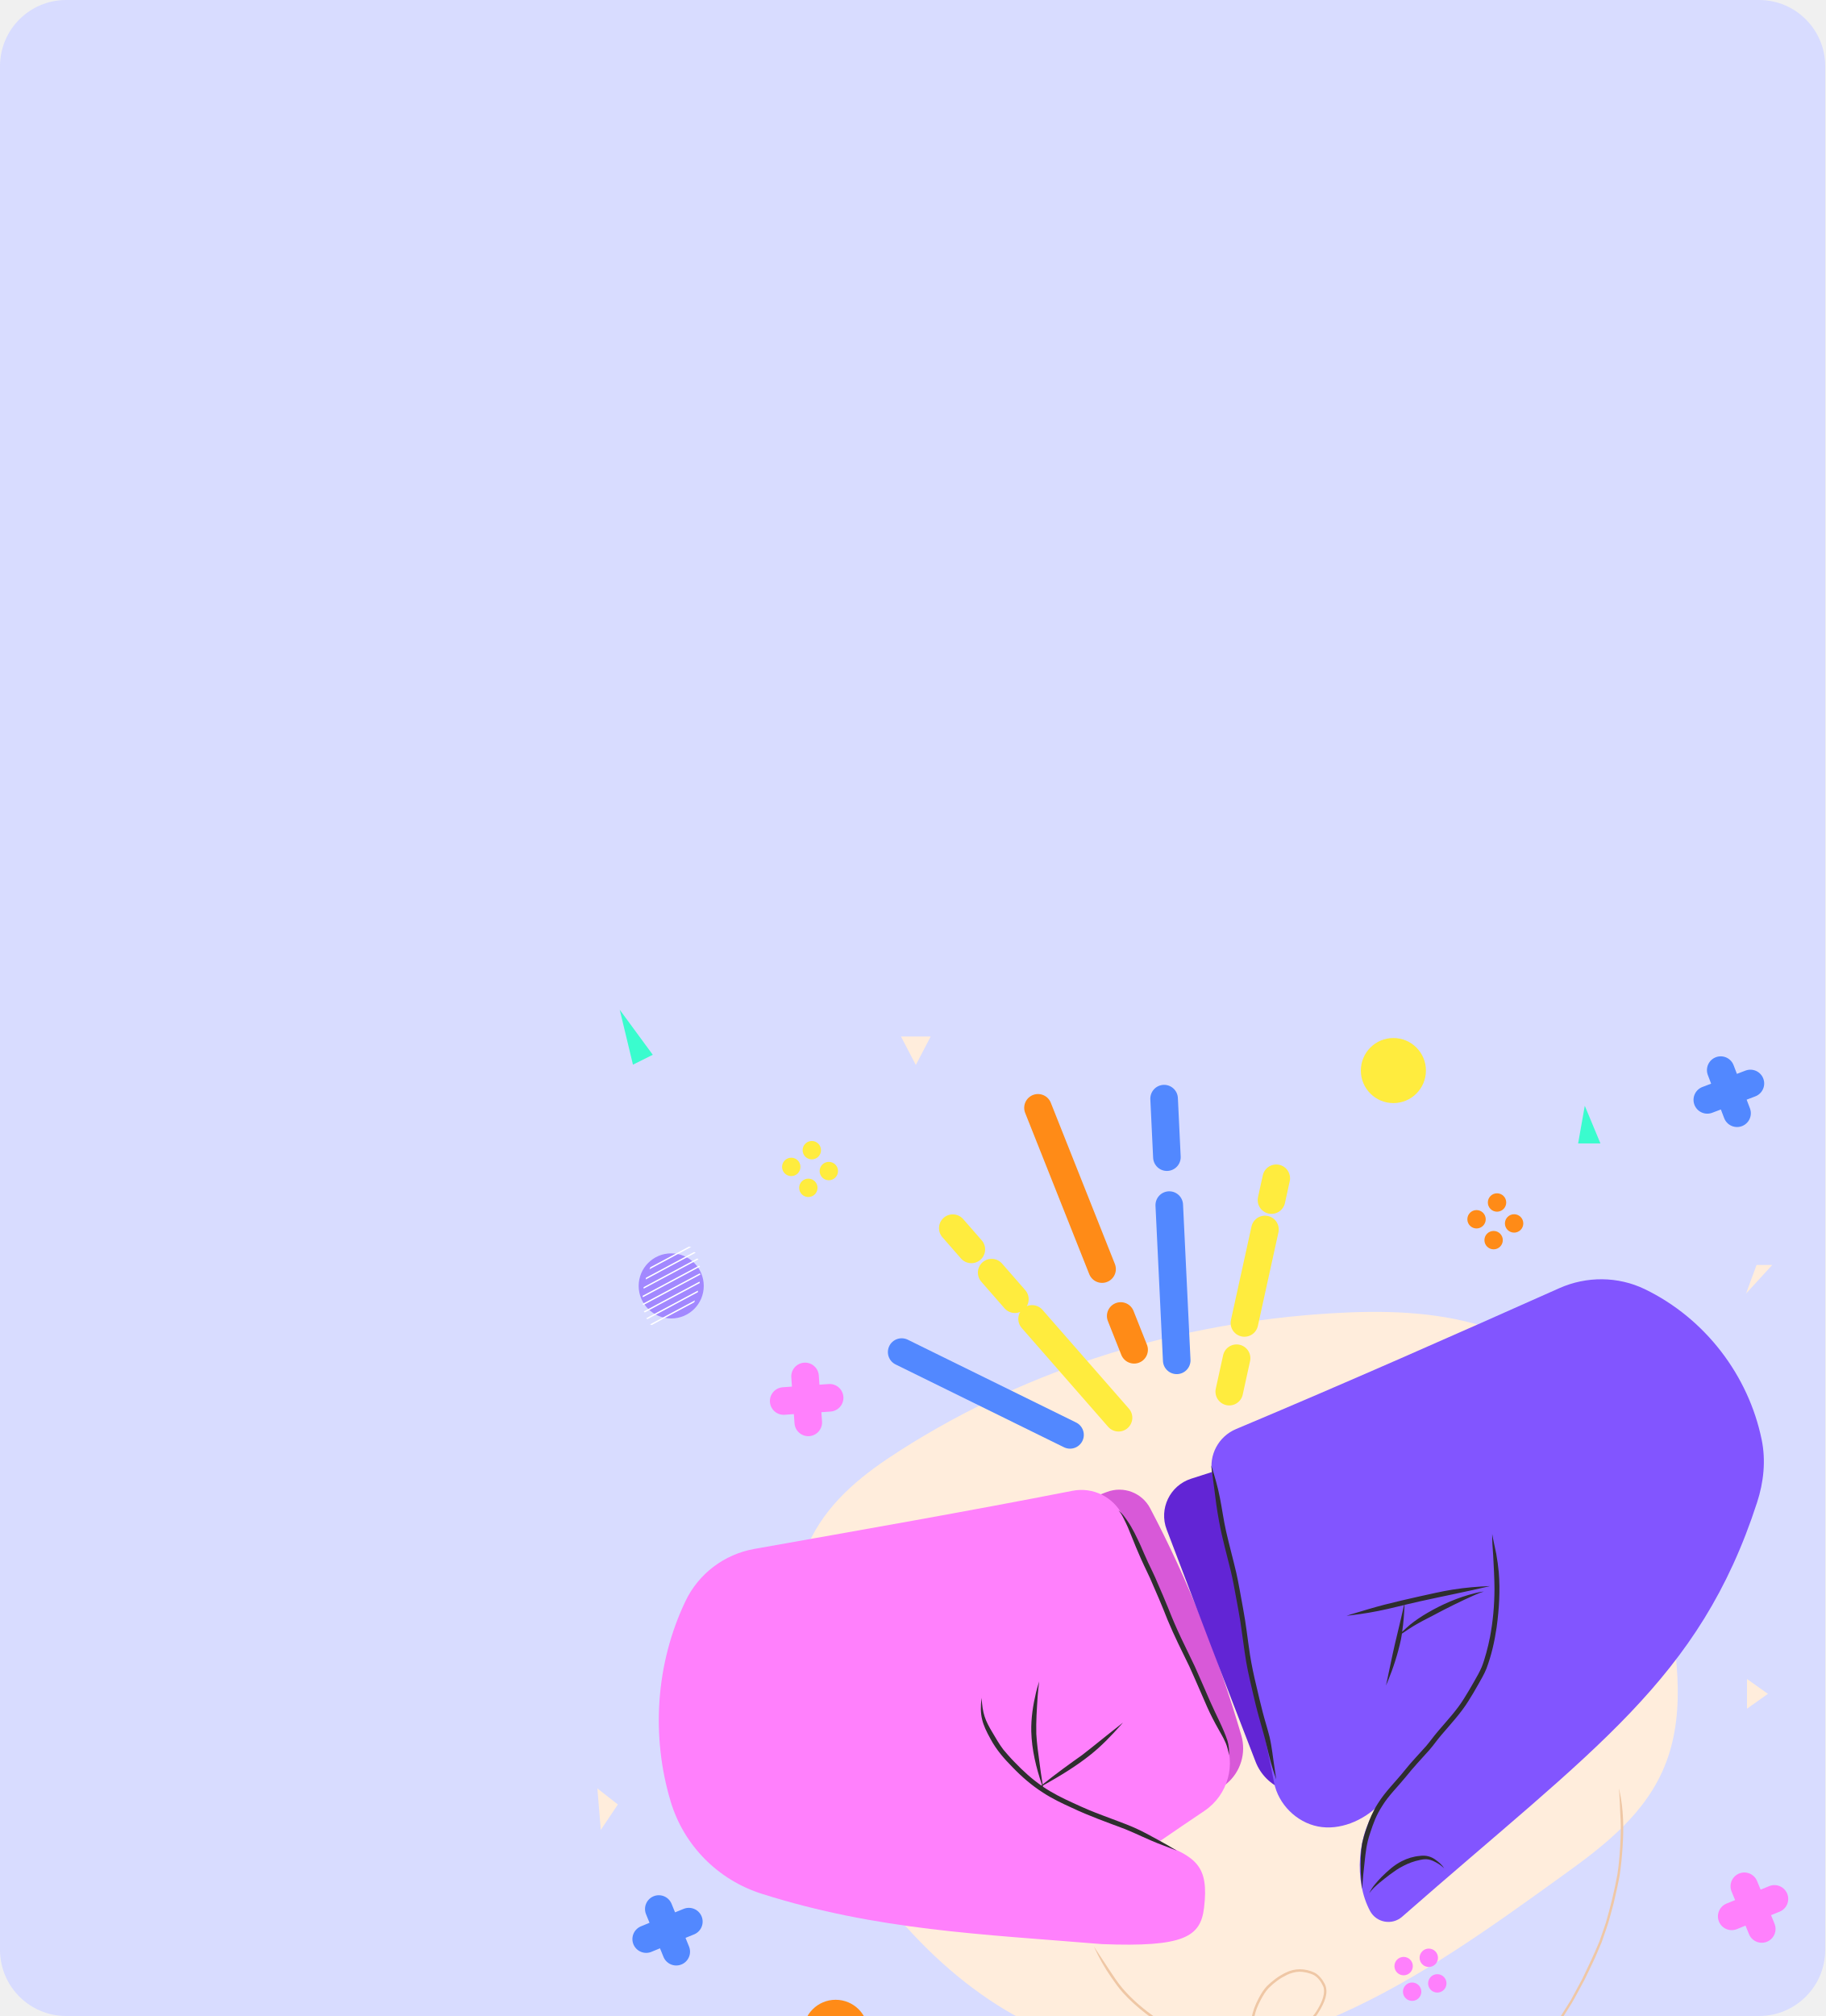
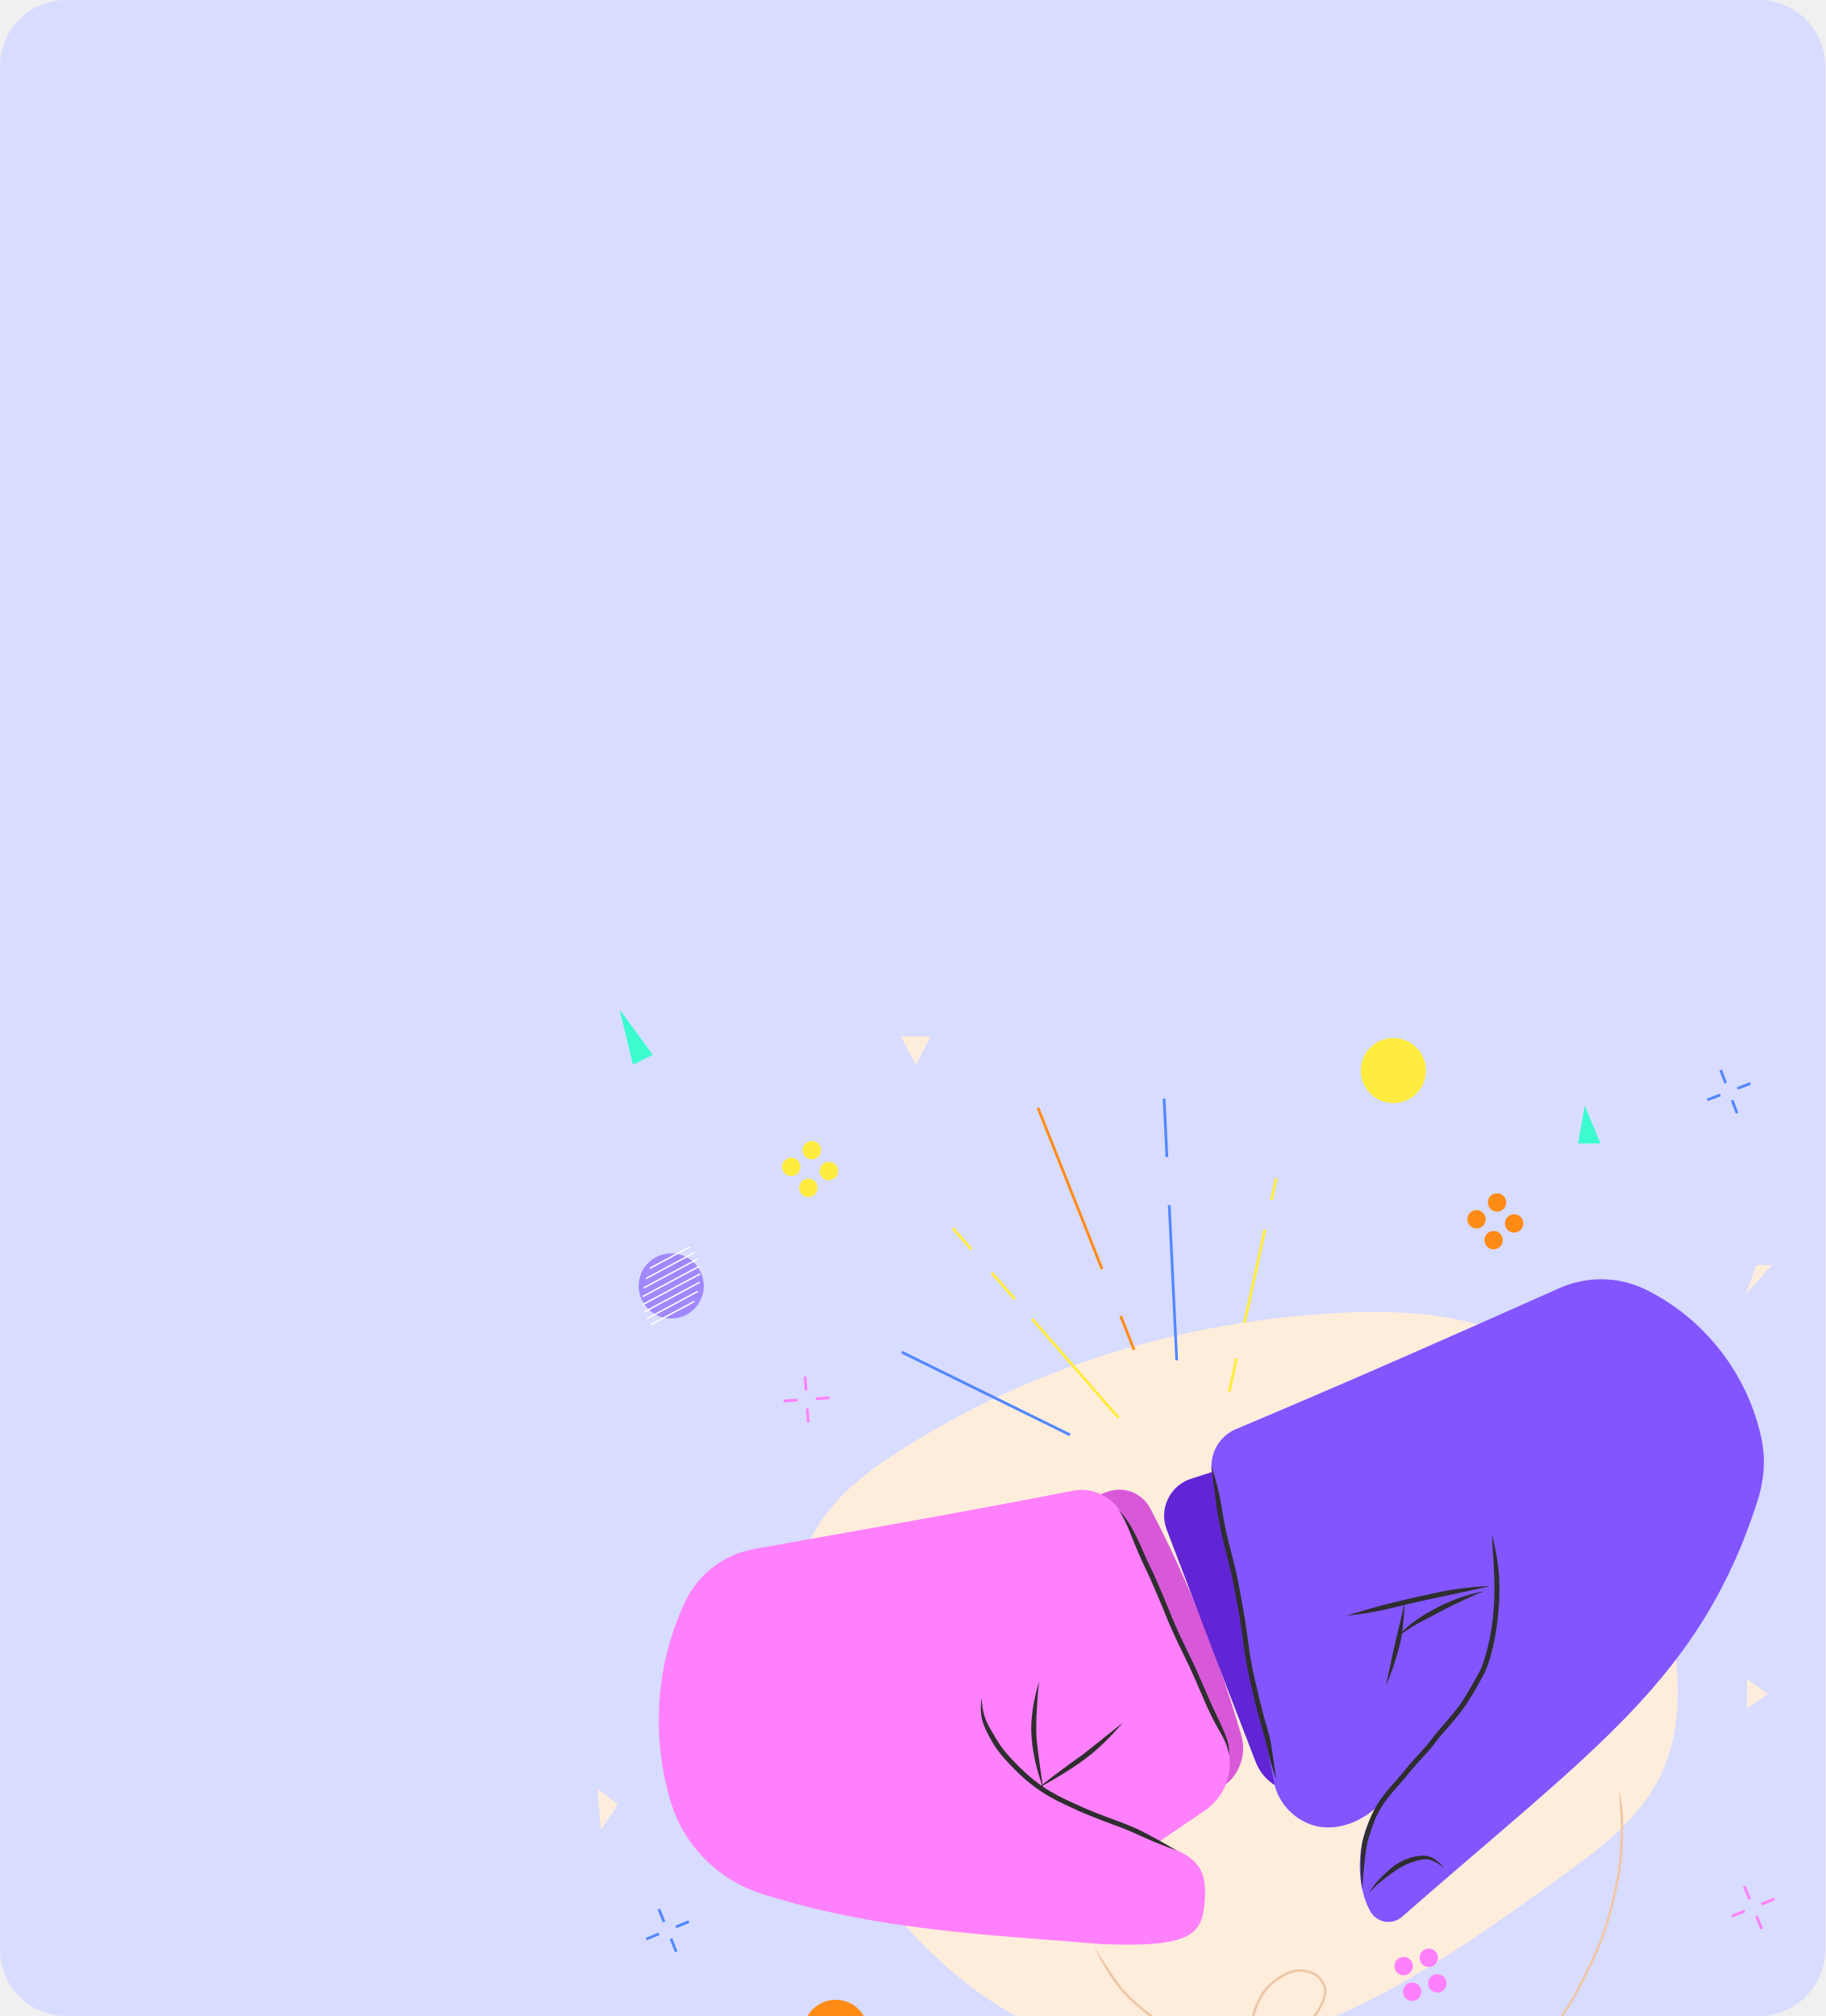
<svg xmlns="http://www.w3.org/2000/svg" width="662" height="731" viewBox="0 0 662 731" fill="none">
  <g clip-path="url(#clip0_38_9556)">
    <rect width="662" height="731" rx="24" fill="#D8DCFF" />
    <path d="M294.195 557.719C301.402 543.462 313.858 534.002 326.336 526.028C374.132 495.464 428.392 479.517 482.877 476.206C501.346 475.08 520.086 475.417 537.948 480.868C555.831 486.319 572.905 497.311 584.076 514.406C595.676 532.155 600.023 554.701 604.077 576.482C607.929 597.204 611.668 619.547 604.325 638.963C597.275 657.613 581.554 669.438 566.643 680.159C540.763 698.831 514.68 717.593 486.233 730.252C457.785 742.91 426.477 749.217 396.633 742.077C360.685 733.473 330.458 705.881 308.61 672.501C289.127 642.724 276.401 592.902 294.195 557.719Z" fill="#FFEDDC" />
    <path d="M368.208 553.147C379.042 549.273 389.876 545.422 401.476 540.984C407.445 538.709 414.179 541.232 417.152 546.886C430.959 573.058 441.906 600.74 450.217 629.233C452.087 635.652 449.97 642.589 444.789 646.846C437.919 652.5 429.586 656.329 420.959 657.658C403.098 623.692 385.236 589.748 368.208 553.147Z" fill="#D859D8" />
    <path d="M449.744 530.488C443.888 532.358 438.032 534.227 431.996 536.187C424.315 538.664 420.283 547.066 423.144 554.589C433.797 582.631 444.496 610.673 455.398 638.805C459.047 648.22 469.926 652.77 479.048 648.445C480.737 647.634 482.291 646.576 483.643 645.224C473.101 607.7 462.56 570.198 449.744 530.488Z" fill="#6225D5" />
    <path d="M565.584 467.084C527.452 484.067 489.048 501.072 448.28 518.19C441.929 520.87 438.325 527.65 439.676 534.407L462.11 646.418C463.664 654.211 470.218 660.743 478.012 662.275C485.805 663.807 494.341 660.248 500.063 654.549C492.044 665 491.076 681.983 496.909 692.907C499.207 697.187 504.883 698.223 508.554 695.002C578.22 633.917 616.353 609.209 637.278 544.813C639.688 537.425 640.521 529.587 638.944 521.974C634.192 498.865 618.605 478.12 596.555 467.444C586.824 462.759 575.472 462.692 565.584 467.084Z" fill="#8255FF" />
    <path d="M273.586 561.639C310.998 554.994 351 548.012 389.02 540.556C396.43 539.115 403.863 542.809 407.197 549.566C418.053 571.662 426.747 593.78 444.068 630.314C448.505 639.661 445.42 650.855 436.838 656.621C431.342 660.315 425.779 664.099 420.013 668.064C434.023 673.312 438.505 676.668 436.703 691.781C435.442 702.3 429.405 706.084 399.719 704.935C355.865 701.309 318.115 699.912 276.378 686.713C260.499 681.713 248.066 669.235 243.268 653.288C236.151 629.66 237.75 603.353 248.607 580.604C253.337 570.648 262.684 563.576 273.586 561.639Z" fill="#FF80FC" />
    <path d="M543.601 570.063C543.376 567.81 543.083 565.58 542.678 563.373C542.205 560.985 541.619 558.62 541.214 556.233C541.168 558.823 541.394 561.413 541.574 564.004C541.777 568.035 542.024 572.045 542.047 576.076C542.024 582.315 541.484 587.901 540.425 593.555C539.772 597.046 538.421 602.024 537.384 604.524C536.596 606.348 535.605 608.083 534.614 609.795C533.465 611.777 532.339 613.781 531.1 615.718C528.375 620.155 525.154 623.512 521.595 627.701C519.884 629.706 518.69 631.44 517.271 633.107C514.703 636.012 511.978 638.783 509.568 641.823C506.324 645.9 502.495 649.527 499.725 653.986C497.968 656.734 496.684 659.73 495.67 662.816C495.017 664.663 494.454 666.532 494.049 668.447C493.801 669.911 493.643 671.397 493.576 672.884C493.418 676.758 493.531 680.654 493.981 684.529C494.004 684.664 494.004 684.776 494.026 684.911C494.049 684.619 494.071 684.326 494.094 684.056C494.296 681.127 494.589 678.222 494.927 675.294C495.333 671.577 495.625 668.537 496.932 664.708C498.171 660.924 499.139 658.266 501.279 654.91C503.644 651.058 506.73 648.13 509.838 644.346C512.563 640.922 515.536 637.747 518.464 634.503C520.244 632.431 521.055 631.125 522.812 629.075C526.213 625.066 529.839 621.237 532.609 616.754C533.871 614.795 535.019 612.79 536.168 610.763C537.227 608.916 538.308 607.047 539.119 605.065C540.943 600.222 542.092 595.132 542.835 590.019C543.736 583.374 544.142 576.707 543.601 570.063ZM523.713 677.321C522.969 676.195 521.956 675.294 520.875 674.505C519.118 673.131 517.136 672.636 514.951 672.951C512.653 673.154 510.424 673.83 508.374 674.888C505.603 676.285 503.283 678.425 501.099 680.587C499.409 682.366 497.652 684.213 496.616 686.488C497.63 685.024 499.026 683.808 500.4 682.637C501.797 681.488 502.608 680.857 504.049 679.753C504.455 679.506 506.504 677.929 507.54 677.366C509.793 676.105 511.122 675.474 513.442 674.798C515.897 674.19 517.428 673.762 519.681 674.731C521.055 675.361 522.429 676.15 523.487 677.163L523.758 677.434C523.735 677.366 523.735 677.343 523.713 677.321Z" fill="#2E2E2E" />
    <path d="M517.721 584.838C515.491 586.122 513.352 587.563 511.347 589.185C510.378 589.996 509.477 590.852 508.554 591.708C509.05 588.464 509.275 585.199 509.432 581.933C511.302 581.482 513.194 581.054 515.086 580.626C523.532 578.757 532.046 577.112 540.47 575.108C535.92 575.288 531.371 575.671 526.866 576.392C522.721 577.045 518.645 578.036 514.568 578.914C510.401 579.86 506.234 580.806 502.112 581.865C498.216 582.879 494.387 584.05 490.535 585.199C489.814 585.424 489.071 585.649 488.373 585.942C488.891 585.829 489.499 585.762 489.949 585.694C494.341 585.198 498.891 584.41 503.261 583.419C505.266 582.946 507.248 582.473 509.252 582C508.149 586.663 507.135 591.325 505.964 595.965C504.905 600.537 504.004 605.132 503.013 609.704C502.901 610.2 502.788 610.673 502.675 611.168C502.878 610.718 503.081 610.267 503.283 609.794C505.333 604.839 507 599.704 508.126 594.433C508.261 593.735 508.374 593.037 508.486 592.339C509.793 591.46 511.099 590.582 512.428 589.748C514.748 588.352 517.158 587.091 519.568 585.874C524.636 583.171 529.771 580.604 535.019 578.284C535.673 578.013 537.024 577.428 538.06 577.135C538.105 577.112 538.173 577.112 538.218 577.09C537.137 577.18 536.056 577.405 534.997 577.676C528.916 579.185 523.104 581.685 517.721 584.838ZM462.29 641.148C461.682 637.364 461.344 633.535 460.466 629.796C459.722 626.8 458.754 623.849 457.988 620.854C457.132 617.655 456.411 614.389 455.646 611.168C454.767 607.542 453.979 603.871 453.393 600.177C452.515 594.501 451.929 588.78 450.848 583.149C450.037 578.892 449.361 574.59 448.415 570.355C447.244 565.333 445.87 560.377 444.722 555.332C443.798 551.278 443.257 547.133 442.447 543.056C441.681 539.07 440.532 535.173 439.316 531.322C439.609 533.957 440.104 537.538 440.352 539.385C440.87 543.732 441.343 547.268 442.176 551.773C443.28 557.855 444.992 563.801 446.433 569.792C447.132 572.675 447.65 575.626 448.19 578.531C448.753 581.685 449.384 584.816 449.879 587.991C450.623 592.879 451.186 597.767 451.997 602.632C452.695 606.686 453.686 610.673 454.609 614.66C455.736 619.795 457.245 624.818 458.641 629.886C459.722 634.03 460.556 638.242 461.907 642.319C462.223 643.31 462.56 644.278 462.898 645.247C462.696 643.873 462.493 642.522 462.29 641.148ZM420.126 667.185C417.242 665.631 414.359 663.987 411.341 662.68C407.737 661.104 403.998 659.842 400.35 658.423C396.16 656.869 393.142 655.585 389.088 653.693C385.416 652.027 381.79 650.225 378.456 647.972C378.411 647.927 378.344 647.905 378.299 647.86L378.231 647.454C384.268 644.098 390.214 640.517 395.62 636.192C399.561 633.039 403.075 629.368 406.431 625.606C406.724 625.268 406.994 624.953 407.287 624.615L405.868 625.764C401.16 629.413 396.791 633.062 392.489 636.373C388.412 639.256 382.826 643.265 378.164 647.049C377.691 644.031 377.308 641.463 376.947 638.535C376.542 635.472 376.091 632.544 375.866 628.737C375.731 624.165 376.069 619.57 376.362 614.997C376.497 613.331 376.655 611.687 376.857 610.02C376.88 609.907 376.88 609.794 376.902 609.682C376.79 609.997 376.7 610.313 376.61 610.628C376.317 611.619 376.024 612.61 375.776 613.624C374.672 618.286 373.929 623.061 374.042 627.859C374.222 634.481 375.799 640.967 377.938 647.229C377.848 647.297 377.781 647.364 377.691 647.432C374.267 645.067 371.114 642.206 367.938 638.895C366.699 637.656 364.402 635.044 363.884 634.368C362.487 632.521 361.316 630.516 360.145 628.512C357.194 623.647 356.383 621.349 356.023 615.628C355.189 621.98 356.248 625.133 359.311 630.629C361.361 634.458 364.199 637.724 367.24 640.787C370.573 644.256 374.222 647.409 378.276 650C381.587 652.162 385.146 653.874 388.75 655.495C394.989 658.468 401.521 660.766 407.985 663.198C411.904 664.753 416.702 667.208 421.319 668.92C423.166 669.618 424.991 670.339 426.815 671.037C424.63 669.685 422.4 668.424 420.126 667.185ZM445.195 631.17C443.685 626.575 441.118 621.957 438.865 616.822C437.401 613.443 435.171 608.285 433.324 604.186C431.68 600.672 429.923 597.226 428.279 593.712C426.477 589.883 425.238 586.955 423.774 583.261C422.513 580.108 421.162 577.022 419.81 573.914C418.774 571.391 417.558 568.959 416.387 566.504C415.418 564.454 414.562 562.359 413.639 560.287C412.22 557.246 410.801 554.183 408.886 551.413C407.94 550.084 407.039 548.687 405.688 547.719C406.454 548.507 406.972 549.453 407.467 550.422C408.03 551.548 408.593 552.674 409.089 553.823C410.238 556.526 411.837 560.715 412.918 563.125C414.202 566.211 415.711 569.207 417.107 572.225C419.495 577.653 421.387 582.045 423.482 587.383C425.869 593.127 428.662 598.69 431.387 604.276C433.685 609.321 435.802 614.344 437.807 618.894C439.046 621.687 440.465 624.412 441.974 627.093C443.167 629.255 444.519 631.35 445.149 633.715C445.397 634.638 445.622 635.562 445.803 636.485C445.825 634.706 445.713 632.904 445.195 631.17Z" fill="#2E2E2E" />
    <path d="M587.387 649.301L587.185 648.49C587.23 648.941 587.275 649.414 587.297 649.864C587.477 652.365 587.545 654.887 587.658 657.41C587.86 660.406 587.928 663.379 587.793 666.374C587.635 670.609 587.23 675.812 586.644 679.551C585.585 685.475 584.121 691.331 582.455 697.119C581.779 699.259 580.653 702.277 580.09 704.012C578.198 708.561 576.103 712.999 573.963 717.413C572.544 720.049 571.103 722.706 569.684 725.342C568.31 727.527 566.936 729.689 565.562 731.874C564.503 733.293 562.926 735.5 562.138 736.559C560.043 739.126 557.836 741.604 555.561 744.036C554.097 745.523 552.566 746.987 551.079 748.451C547.633 751.469 544.164 754.6 540.673 757.078C538.421 758.677 536.056 760.141 533.578 761.425C531.528 762.551 528.488 763.79 526.798 764.623C521.19 766.786 515.514 768.925 509.545 769.826C506.775 770.277 503.283 770.479 500.108 770.322C496.166 770.254 492.765 769.894 489.026 769.128C485.242 768.385 480.602 767.236 477.449 765.885C471.277 763.114 466.119 759.33 461.885 754.082C460.601 752.348 458.889 749.33 457.853 746.965C457.02 745.208 456.231 743.158 455.646 741.108C460.961 740.388 466.209 738.833 470.579 736.401C473.777 734.667 476.705 732.414 478.53 729.193C480.197 726.333 482.043 722.751 480.534 719.463C479.656 717.796 478.462 716.175 476.773 715.274C473.372 713.697 469.723 713.584 466.344 715.274C463.799 716.49 461.502 718.202 459.497 720.184C458.281 721.468 457.38 722.977 456.546 724.531C453.844 729.621 453.1 733.788 454.294 739.487C454.362 739.779 454.407 740.072 454.497 740.343H454.452C450.893 740.748 447.289 740.861 443.708 740.455C441.906 740.23 438.64 739.464 436.433 738.924C430.194 737.482 424.63 735.432 419.382 731.761C414.968 728.698 410.846 725.274 407.174 721.017C405.282 718.81 403.683 716.265 401.926 713.652C400.214 711.039 398.48 708.449 396.768 705.814C398.48 709.71 400.597 713.427 403.007 716.918C404.359 718.877 405.733 720.814 407.332 722.594C409.81 725.319 412.558 727.774 415.463 730.027C418.166 732.121 421.004 734.081 424.067 735.635C428.504 737.865 433.324 739.194 438.167 740.275C440.239 740.771 442.311 741.244 444.406 741.446C447.672 741.717 451.186 741.649 454.7 741.244C455.353 743.609 456.321 745.861 457.335 748.068C458.326 750.163 459.407 752.213 460.736 754.105C461.614 755.343 462.65 756.47 463.732 757.551C467.516 761.447 472.133 764.533 477.088 766.718C481.188 768.43 485.535 769.353 489.859 770.209C492.472 770.682 495.13 771.043 497.788 771.155C501.887 771.358 506.031 771.358 510.108 770.637C516.077 769.669 521.775 767.551 527.361 765.321C530.537 763.857 533.736 762.483 536.709 760.682C540.177 758.654 543.376 756.199 546.439 753.609C548.218 752.1 549.93 750.546 551.687 749.037C553.038 747.708 554.39 746.379 555.764 745.05C558.377 742.28 560.967 739.464 563.287 736.423C564.391 734.847 565.607 733.36 566.665 731.738C568.174 729.261 569.841 726.896 571.215 724.328C572.386 722.143 573.58 719.959 574.751 717.774C576.013 715.116 577.342 712.481 578.558 709.778C579.346 707.953 580.135 706.129 580.9 704.304C581.509 702.525 582.139 700.768 582.747 698.989C583.738 696.106 584.414 693.155 585.248 690.227C586.058 686.781 586.847 683.335 587.477 679.844C587.95 676.555 588.288 673.267 588.491 669.956C588.987 663.086 588.874 656.081 587.387 649.301ZM454.79 736.851C454.272 732.527 455.195 729.126 457.11 725.454C458.056 723.675 458.934 722.121 460.173 720.837C462.223 718.81 464.182 717.368 466.84 716.062C467.966 715.499 469.813 714.981 471.052 714.958C473.011 714.913 475.061 715.409 476.638 716.22C478.034 717.075 479.115 718.472 479.926 720.251C480.805 722.414 479.633 725.68 478.124 728.18C476.413 731.356 474.025 733.45 470.849 735.252C466.277 738.023 460.556 739.554 455.42 740.275C455.127 739.081 454.902 737.933 454.79 736.851Z" fill="#EFC7A5" />
    <path d="M505.378 399.985C511.896 399.985 517.181 394.701 517.181 388.183C517.181 381.664 511.896 376.38 505.378 376.38C498.86 376.38 493.576 381.664 493.576 388.183C493.576 394.701 498.86 399.985 505.378 399.985Z" fill="#FFEC3E" />
    <path d="M303.092 748.721C309.61 748.721 314.894 743.437 314.894 736.919C314.894 730.401 309.61 725.116 303.092 725.116C296.573 725.116 291.289 730.401 291.289 736.919C291.289 743.437 296.573 748.721 303.092 748.721Z" fill="#FF8B17" />
    <path d="M286.987 426.451C288.828 426.451 290.321 424.958 290.321 423.117C290.321 421.276 288.828 419.784 286.987 419.784C285.146 419.784 283.654 421.276 283.654 423.117C283.654 424.958 285.146 426.451 286.987 426.451Z" fill="#FFEC3E" />
    <path d="M294.443 420.392C296.284 420.392 297.776 418.899 297.776 417.058C297.776 415.217 296.284 413.725 294.443 413.725C292.602 413.725 291.109 415.217 291.109 417.058C291.109 418.899 292.602 420.392 294.443 420.392Z" fill="#FFEC3E" />
    <path d="M293.181 434.041C295.022 434.041 296.515 432.549 296.515 430.708C296.515 428.867 295.022 427.374 293.181 427.374C291.34 427.374 289.848 428.867 289.848 430.708C289.848 432.549 291.34 434.041 293.181 434.041Z" fill="#FFEC3E" />
    <path d="M300.614 427.96C302.455 427.96 303.948 426.467 303.948 424.626C303.948 422.785 302.455 421.293 300.614 421.293C298.773 421.293 297.281 422.785 297.281 424.626C297.281 426.467 298.773 427.96 300.614 427.96Z" fill="#FFEC3E" />
    <path d="M535.538 445.438C537.379 445.438 538.871 443.946 538.871 442.105C538.871 440.264 537.379 438.771 535.538 438.771C533.696 438.771 532.204 440.264 532.204 442.105C532.204 443.946 533.696 445.438 535.538 445.438Z" fill="#FF8B17" />
    <path d="M542.97 439.357C544.811 439.357 546.304 437.864 546.304 436.023C546.304 434.182 544.811 432.69 542.97 432.69C541.129 432.69 539.637 434.182 539.637 436.023C539.637 437.864 541.129 439.357 542.97 439.357Z" fill="#FF8B17" />
    <path d="M541.731 453.006C543.573 453.006 545.065 451.514 545.065 449.673C545.065 447.832 543.573 446.339 541.731 446.339C539.89 446.339 538.398 447.832 538.398 449.673C538.398 451.514 539.89 453.006 541.731 453.006Z" fill="#FF8B17" />
    <path d="M549.164 446.947C551.005 446.947 552.498 445.455 552.498 443.614C552.498 441.773 551.005 440.28 549.164 440.28C547.323 440.28 545.831 441.773 545.831 443.614C545.831 445.455 547.323 446.947 549.164 446.947Z" fill="#FF8B17" />
    <path d="M509.095 716.242C510.936 716.242 512.428 714.75 512.428 712.908C512.428 711.067 510.936 709.575 509.095 709.575C507.253 709.575 505.761 711.067 505.761 712.908C505.761 714.75 507.253 716.242 509.095 716.242Z" fill="#FF80FC" />
    <path d="M518.217 713.224C520.058 713.224 521.55 711.731 521.55 709.89C521.55 708.049 520.058 706.557 518.217 706.557C516.376 706.557 514.883 708.049 514.883 709.89C514.883 711.731 516.376 713.224 518.217 713.224Z" fill="#FF80FC" />
    <path d="M512.18 725.522C514.021 725.522 515.514 724.029 515.514 722.188C515.514 720.347 514.021 718.855 512.18 718.855C510.339 718.855 508.847 720.347 508.847 722.188C508.847 724.029 510.339 725.522 512.18 725.522Z" fill="#FF80FC" />
    <path d="M521.303 722.504C523.144 722.504 524.636 721.011 524.636 719.17C524.636 717.329 523.144 715.837 521.303 715.837C519.461 715.837 517.969 717.329 517.969 719.17C517.969 721.011 519.461 722.504 521.303 722.504Z" fill="#FF80FC" />
-     <path d="M637.075 694.754L638.989 699.439M632.66 683.965L634.597 688.65M632.795 692.952L628.088 694.867M643.584 688.538L638.877 690.452" stroke="#FF80FC" stroke-width="10" stroke-miterlimit="10" stroke-linecap="round" stroke-linejoin="round" />
-     <path d="M243.359 702.976L245.273 707.683M238.944 692.209L240.858 696.894M239.057 701.174L234.372 703.111M249.845 696.782L245.138 698.696" stroke="#5288FF" stroke-width="10" stroke-miterlimit="10" stroke-linecap="round" stroke-linejoin="round" />
-     <path d="M292.798 510.712L293.159 515.758M291.988 499.09L292.348 504.135M289.285 507.649L284.239 508.009M300.907 506.838L295.862 507.199" stroke="#FF80FC" stroke-width="10" stroke-miterlimit="10" stroke-linecap="round" stroke-linejoin="round" />
-     <path d="M628.223 398.927L630.025 403.657M624.101 388.025L625.903 392.755M623.988 397.012L619.236 398.814M634.867 392.868L630.137 394.67" stroke="#5288FF" stroke-width="10" stroke-miterlimit="10" stroke-linecap="round" stroke-linejoin="round" />
+     <path d="M637.075 694.754L638.989 699.439M632.66 683.965L634.597 688.65M632.795 692.952L628.088 694.867M643.584 688.538L638.877 690.452" stroke="#FF80FC" strokeWidth="10" stroke-miterlimit="10" strokeLinecap="round" stroke-linejoin="round" />
+     <path d="M243.359 702.976L245.273 707.683M238.944 692.209L240.858 696.894M239.057 701.174L234.372 703.111M249.845 696.782L245.138 698.696" stroke="#5288FF" strokeWidth="10" stroke-miterlimit="10" strokeLinecap="round" stroke-linejoin="round" />
+     <path d="M292.798 510.712L293.159 515.758M291.988 499.09L292.348 504.135M289.285 507.649L284.239 508.009M300.907 506.838L295.862 507.199" stroke="#FF80FC" strokeWidth="10" stroke-miterlimit="10" strokeLinecap="round" stroke-linejoin="round" />
+     <path d="M628.223 398.927L630.025 403.657M624.101 388.025L625.903 392.755M623.988 397.012L619.236 398.814M634.867 392.868L630.137 394.67" stroke="#5288FF" strokeWidth="10" stroke-miterlimit="10" strokeLinecap="round" stroke-linejoin="round" />
    <path d="M243.449 478.075C249.967 478.075 255.251 472.791 255.251 466.273C255.251 459.754 249.967 454.47 243.449 454.47C236.93 454.47 231.646 459.754 231.646 466.273C231.646 472.791 236.93 478.075 243.449 478.075Z" fill="#A288FF" />
    <mask id="mask0_38_9556" style="mask-type:luminance" maskUnits="userSpaceOnUse" x="235" y="451" width="24" height="25">
      <path d="M252.526 473.818C258.274 470.743 260.441 463.591 257.366 457.844C254.292 452.096 247.14 449.929 241.392 453.004C235.644 456.078 233.478 463.23 236.552 468.978C239.627 474.726 246.779 476.892 252.526 473.818Z" fill="white" />
    </mask>
    <g mask="url(#mask0_38_9556)">
      <path d="M223.425 466.166L255.341 449.092L255.575 449.529L223.659 466.602L223.425 466.166Z" fill="white" />
    </g>
    <mask id="mask1_38_9556" style="mask-type:luminance" maskUnits="userSpaceOnUse" x="234" y="452" width="24" height="25">
      <path d="M251.59 474.667C257.337 471.593 259.504 464.441 256.429 458.693C253.355 452.946 246.203 450.779 240.455 453.853C234.708 456.928 232.541 464.08 235.615 469.828C238.69 475.575 245.842 477.742 251.59 474.667Z" fill="white" />
    </mask>
    <g mask="url(#mask1_38_9556)">
      <path d="M224.665 468.457L256.581 451.384L256.814 451.82L224.898 468.894L224.665 468.457Z" fill="white" />
    </g>
    <mask id="mask2_38_9556" style="mask-type:luminance" maskUnits="userSpaceOnUse" x="233" y="453" width="24" height="24">
      <path d="M250.653 475.517C256.4 472.443 258.567 465.291 255.493 459.543C252.418 453.795 245.266 451.629 239.519 454.703C233.771 457.778 231.604 464.93 234.679 470.677C237.753 476.425 244.905 478.592 250.653 475.517Z" fill="white" />
    </mask>
    <g mask="url(#mask2_38_9556)">
      <path d="M225.884 470.758L257.8 453.685L258.034 454.122L226.118 471.195L225.884 470.758Z" fill="white" />
    </g>
    <mask id="mask3_38_9556" style="mask-type:luminance" maskUnits="userSpaceOnUse" x="232" y="454" width="24" height="24">
      <path d="M249.716 476.367C255.464 473.292 257.631 466.14 254.556 460.393C251.481 454.645 244.329 452.478 238.582 455.553C232.834 458.628 230.667 465.779 233.742 471.527C236.817 477.275 243.968 479.442 249.716 476.367Z" fill="white" />
    </mask>
    <g mask="url(#mask3_38_9556)">
      <path d="M227.123 473.05L259.039 455.977L259.273 456.413L227.357 473.487L227.123 473.05Z" fill="white" />
    </g>
    <mask id="mask4_38_9556" style="mask-type:luminance" maskUnits="userSpaceOnUse" x="231" y="455" width="25" height="24">
      <path d="M248.779 477.217C254.527 474.142 256.694 466.99 253.619 461.243C250.545 455.495 243.393 453.328 237.645 456.403C231.898 459.477 229.731 466.629 232.805 472.377C235.88 478.124 243.032 480.291 248.779 477.217Z" fill="white" />
    </mask>
    <g mask="url(#mask4_38_9556)">
      <path d="M228.332 475.332L260.248 458.259L260.482 458.695L228.566 475.769L228.332 475.332Z" fill="white" />
    </g>
    <mask id="mask5_38_9556" style="mask-type:luminance" maskUnits="userSpaceOnUse" x="230" y="455" width="25" height="25">
      <path d="M247.843 478.066C253.59 474.992 255.757 467.84 252.683 462.092C249.608 456.345 242.456 454.178 236.708 457.252C230.961 460.327 228.794 467.479 231.868 473.226C234.943 478.974 242.095 481.141 247.843 478.066Z" fill="white" />
    </mask>
    <g mask="url(#mask5_38_9556)">
      <path d="M229.571 477.623L261.487 460.55L261.721 460.987L229.805 478.06L229.571 477.623Z" fill="white" />
    </g>
    <mask id="mask6_38_9556" style="mask-type:luminance" maskUnits="userSpaceOnUse" x="229" y="456" width="25" height="25">
      <path d="M246.906 478.916C252.653 475.841 254.82 468.69 251.746 462.942C248.671 457.194 241.519 455.027 235.772 458.102C230.024 461.177 227.857 468.328 230.932 474.076C234.006 479.824 241.158 481.991 246.906 478.916Z" fill="white" />
    </mask>
    <g mask="url(#mask6_38_9556)">
      <path d="M230.791 479.925L262.707 462.851L262.941 463.288L231.024 480.361L230.791 479.925Z" fill="white" />
    </g>
    <mask id="mask7_38_9556" style="mask-type:luminance" maskUnits="userSpaceOnUse" x="228" y="457" width="25" height="25">
      <path d="M245.969 479.766C251.717 476.691 253.884 469.539 250.809 463.792C247.734 458.044 240.583 455.877 234.835 458.952C229.087 462.026 226.92 469.178 229.995 474.926C233.07 480.673 240.222 482.84 245.969 479.766Z" fill="white" />
    </mask>
    <g mask="url(#mask7_38_9556)">
      <path d="M232.01 482.226L263.926 465.153L264.16 465.59L232.244 482.663L232.01 482.226Z" fill="white" />
    </g>
-     <path d="M327.035 490.261L388.097 520.285" stroke="#5288FF" stroke-width="10" stroke-miterlimit="10" stroke-linecap="round" stroke-linejoin="round" />
-     <path d="M374.335 478.233L405.688 514.068M359.672 461.453L368.095 471.093M345.572 445.326L352.306 453.029" stroke="#FFEC3E" stroke-width="10" stroke-miterlimit="10" stroke-linecap="round" stroke-linejoin="round" />
-     <path d="M406.476 477.174L411.341 489.427M376.474 401.697L399.719 460.169" stroke="#FF8B17" stroke-width="10" stroke-miterlimit="10" stroke-linecap="round" stroke-linejoin="round" />
-     <path d="M424.09 436.969L426.793 493.256M422.22 398.364L423.234 419.581" stroke="#5288FF" stroke-width="10" stroke-miterlimit="10" stroke-linecap="round" stroke-linejoin="round" />
-     <path d="M448.505 492.49L445.848 504.608M458.799 445.799L451.343 479.697M462.898 427.239L461.164 435.145" stroke="#FFEC3E" stroke-width="10" stroke-miterlimit="10" stroke-linecap="round" stroke-linejoin="round" />
+     <path d="M327.035 490.261L388.097 520.285" stroke="#5288FF" strokeWidth="10" stroke-miterlimit="10" strokeLinecap="round" stroke-linejoin="round" />
+     <path d="M374.335 478.233L405.688 514.068M359.672 461.453L368.095 471.093M345.572 445.326L352.306 453.029" stroke="#FFEC3E" strokeWidth="10" stroke-miterlimit="10" strokeLinecap="round" stroke-linejoin="round" />
+     <path d="M406.476 477.174L411.341 489.427M376.474 401.697L399.719 460.169" stroke="#FF8B17" strokeWidth="10" stroke-miterlimit="10" strokeLinecap="round" stroke-linejoin="round" />
+     <path d="M424.09 436.969L426.793 493.256M422.22 398.364L423.234 419.581" stroke="#5288FF" strokeWidth="10" stroke-miterlimit="10" strokeLinecap="round" stroke-linejoin="round" />
+     <path d="M448.505 492.49L445.848 504.608M458.799 445.799L451.343 479.697M462.898 427.239L461.164 435.145" stroke="#FFEC3E" strokeWidth="10" stroke-miterlimit="10" strokeLinecap="round" stroke-linejoin="round" />
    <path d="M326.787 375.84H337.553L332.17 386.156L326.787 375.84Z" fill="#FFEDDC" />
    <path d="M229.574 386.043L236.759 382.462L224.776 366.132L229.574 386.043Z" fill="#3AFCCE" />
    <path d="M217.907 663.536L216.668 648.49L224.101 654.302L217.907 663.536Z" fill="#FFEDDC" />
    <path d="M540.02 786.426L549.615 782.867V789.197L540.02 786.426ZM633.629 619.57V608.803L641.219 614.187L633.629 619.57Z" fill="#FFEDDC" />
    <path d="M572.386 414.603H580.473L574.797 400.954L572.386 414.603Z" fill="#3AFCCE" />
    <path d="M637.097 458.682H642.773L633.291 469.043L637.097 458.682Z" fill="#FFEDDC" />
  </g>
  <defs>
    <clipPath id="clip0_38_9556">
      <rect width="662" height="731" rx="24" fill="white" />
    </clipPath>
  </defs>
</svg>
